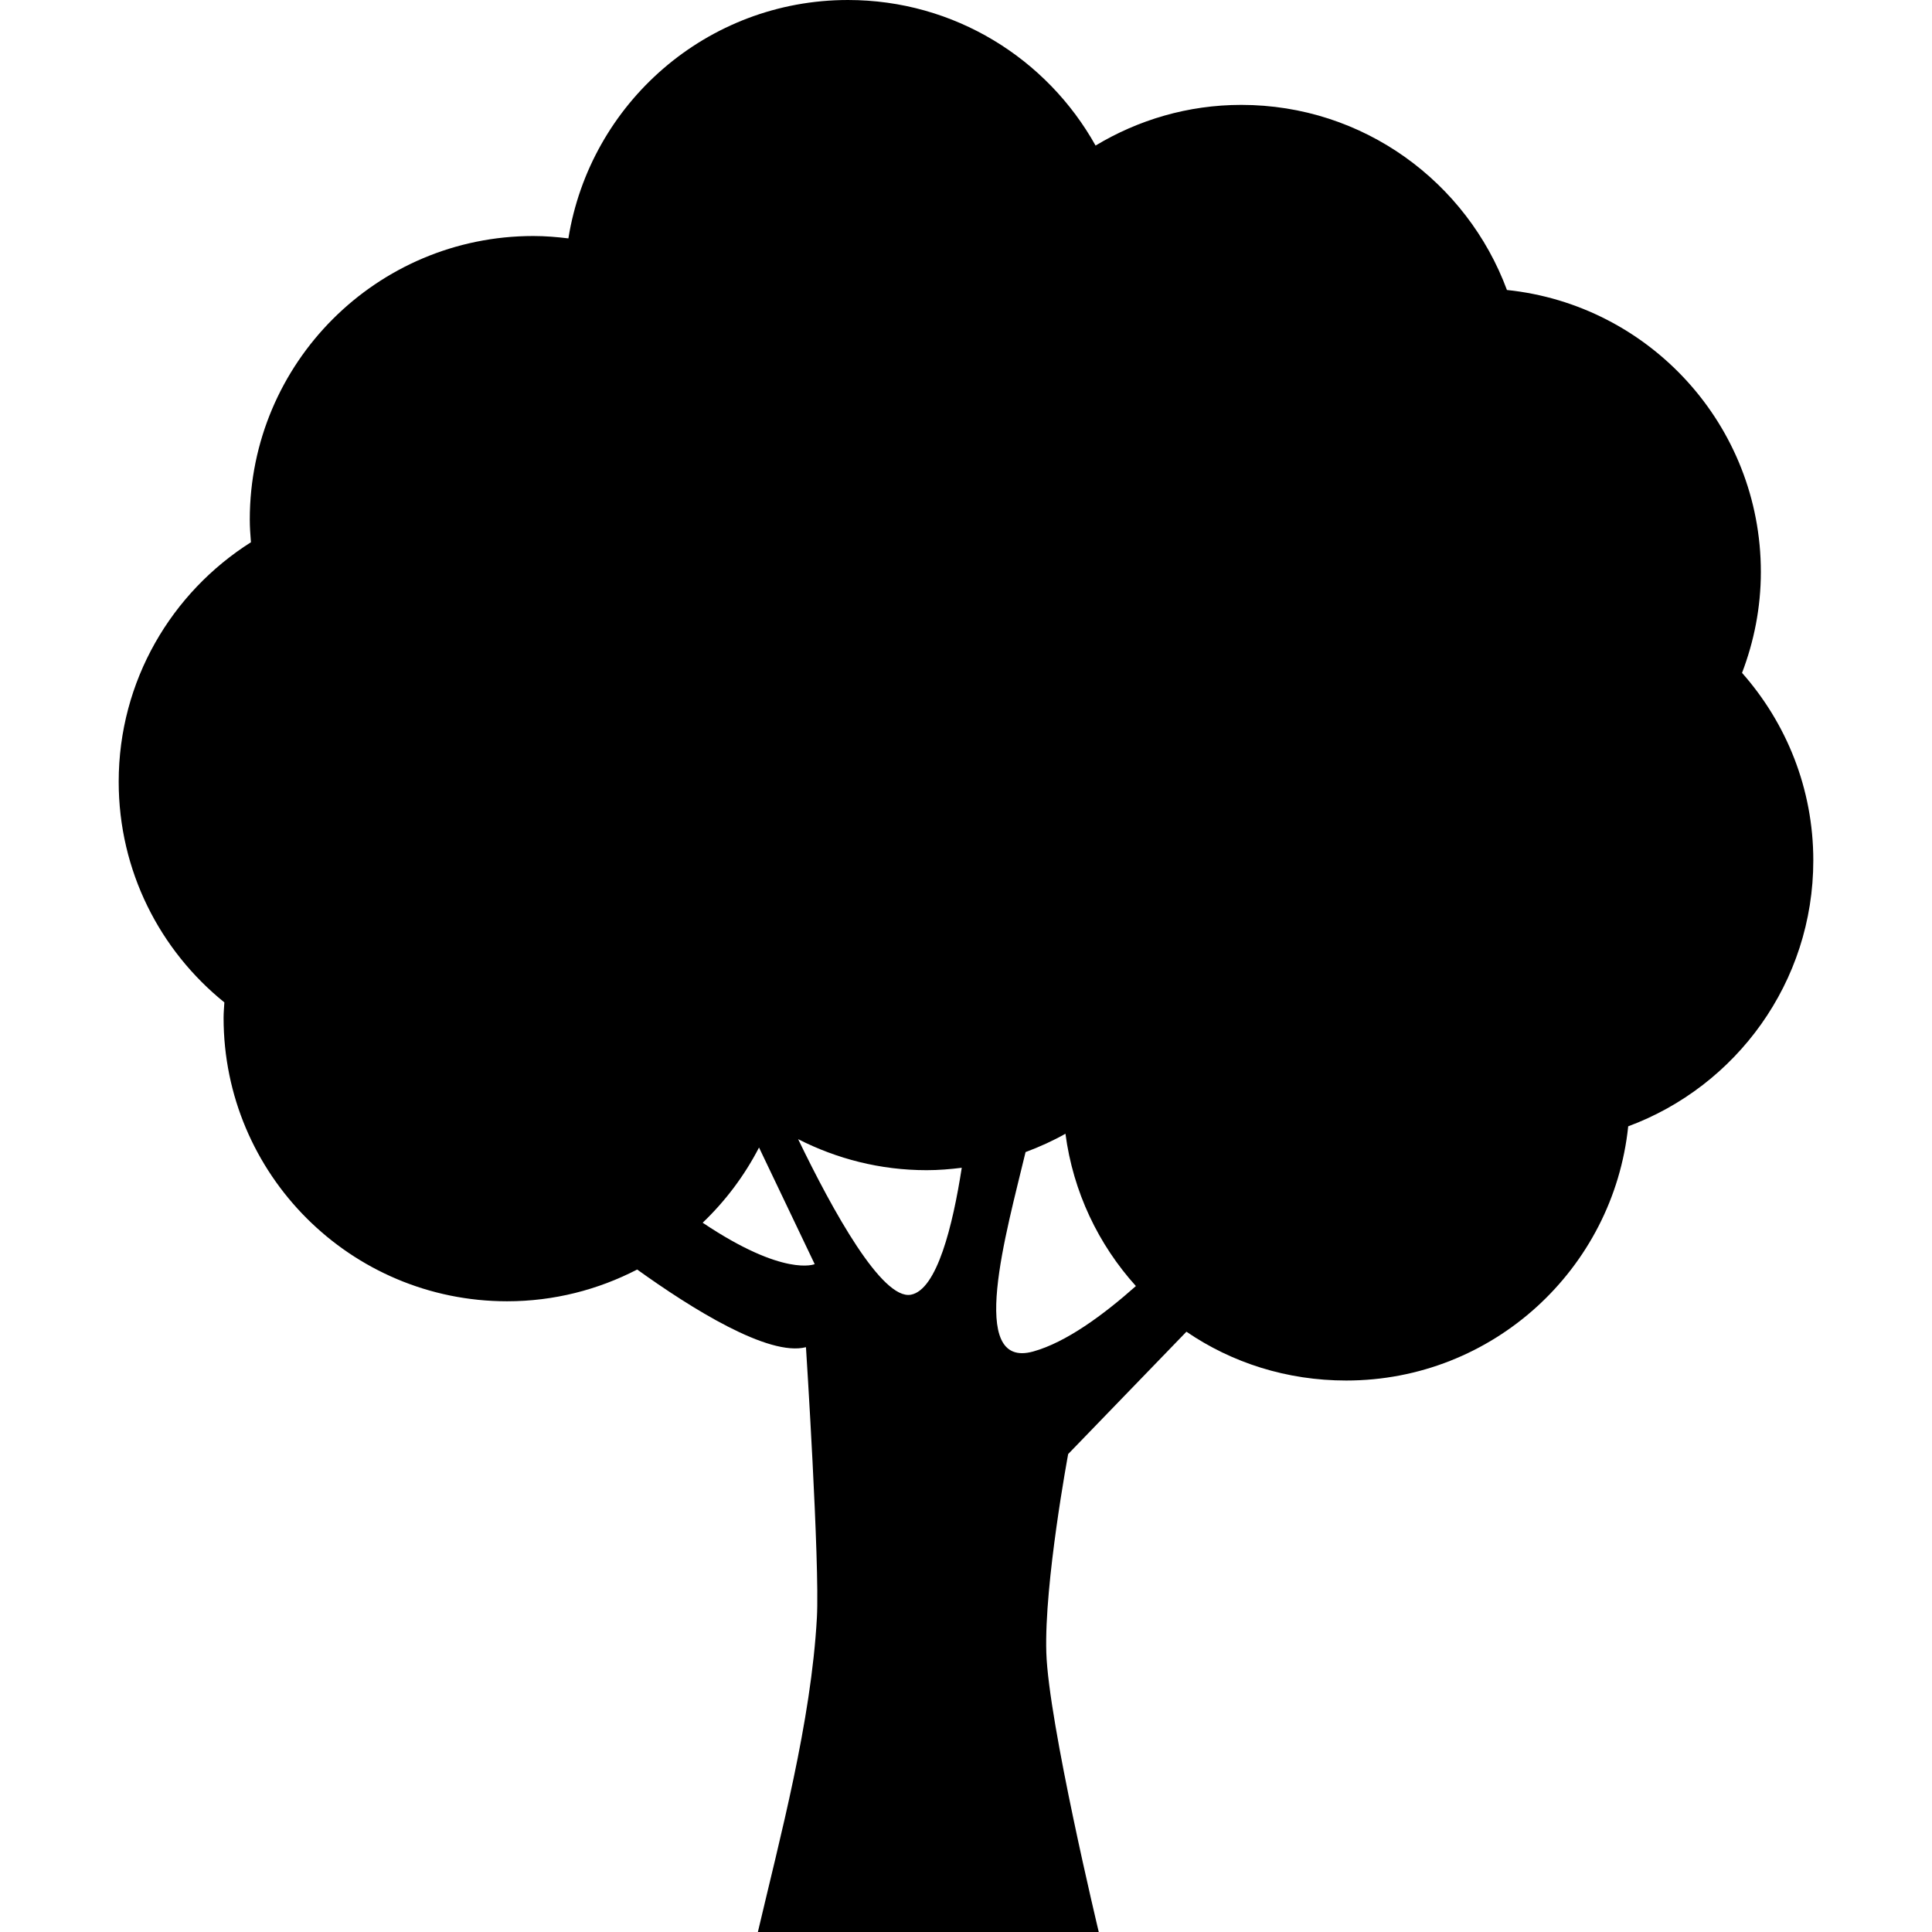
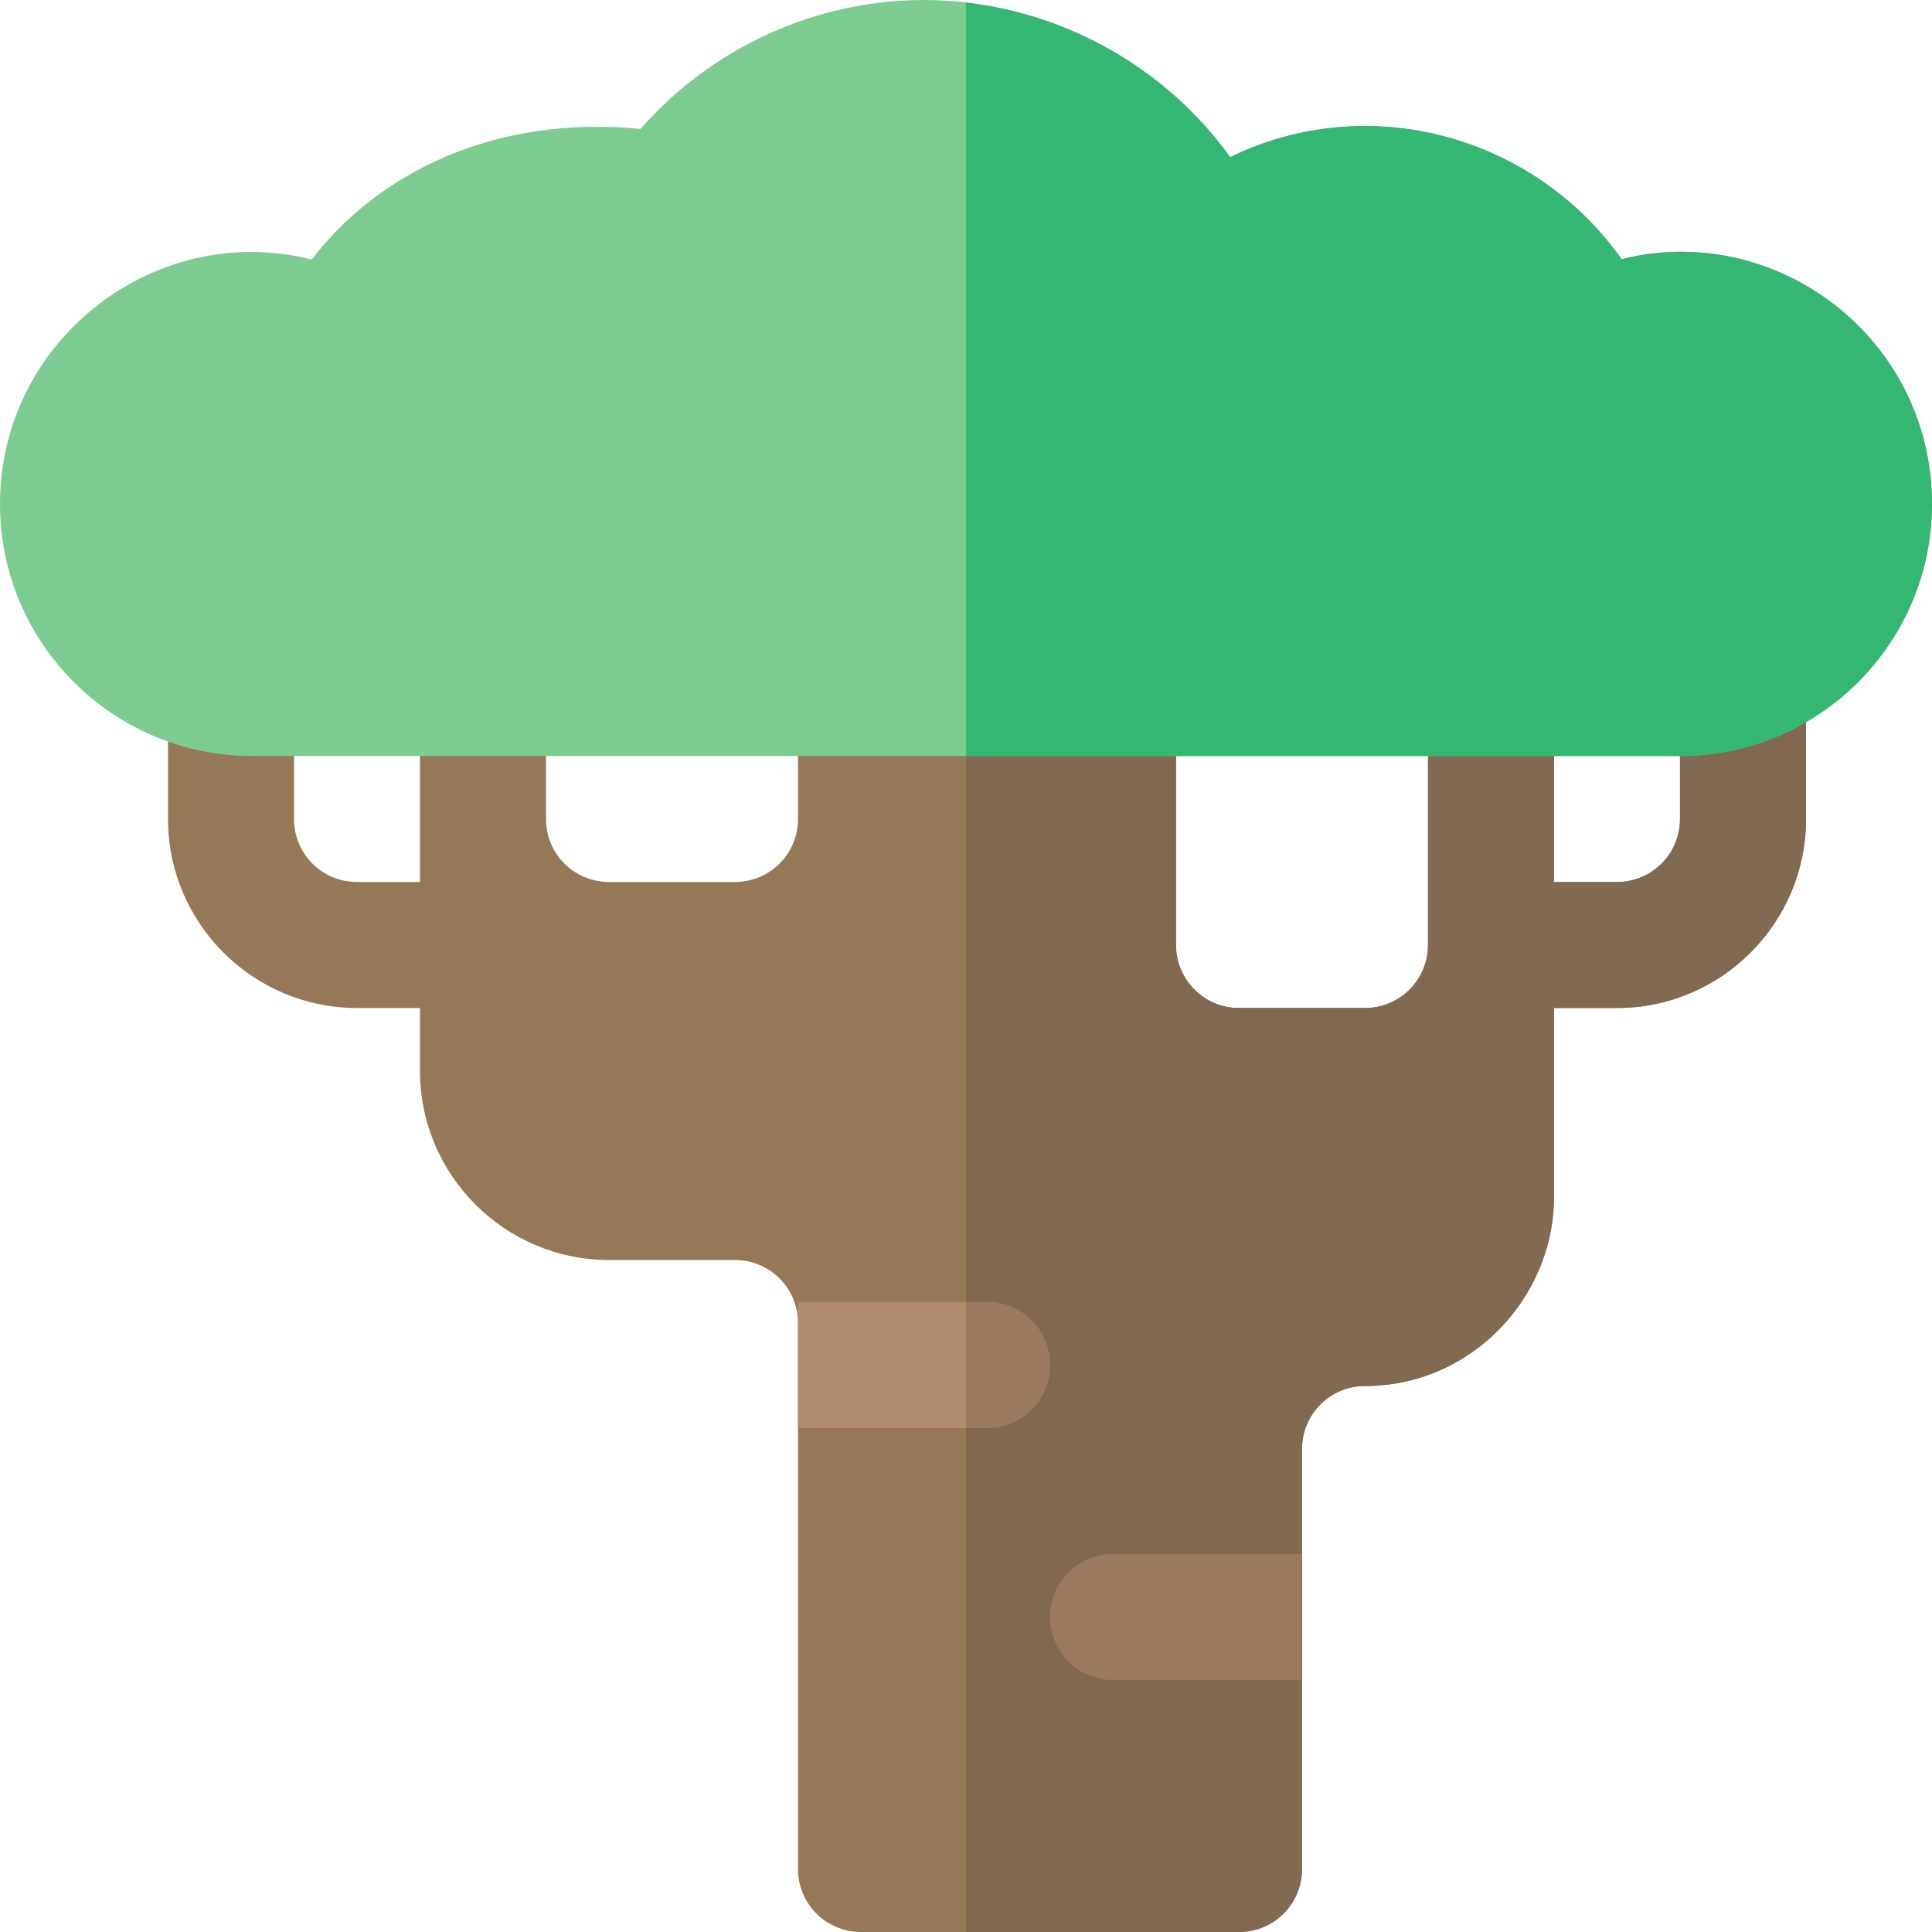
- <svg xmlns="http://www.w3.org/2000/svg" fill="#000000" version="1.1" id="Capa_1" width="800px" height="800px" viewBox="0 0 590.074 590.073" xml:space="preserve">
-   <g>
-     <path d="M537.804,174.688c0-44.772-33.976-81.597-77.552-86.12c-12.23-32.981-43.882-56.534-81.128-56.534   c-16.304,0-31.499,4.59-44.514,12.422C319.808,17.949,291.513,0,258.991,0c-43.117,0-78.776,31.556-85.393,72.809   c-3.519-0.43-7.076-0.727-10.71-0.727c-47.822,0-86.598,38.767-86.598,86.598c0,2.343,0.172,4.638,0.354,6.933   c-24.25,15.348-40.392,42.333-40.392,73.153c0,27.244,12.604,51.513,32.273,67.387c-0.086,1.559-0.239,3.107-0.239,4.686   c0,47.822,38.767,86.598,86.598,86.598c14.334,0,27.817-3.538,39.723-9.696c16.495,11.848,40.115,26.67,51.551,23.715   c0,0,4.255,65.905,3.337,82.64c-1.75,31.843-11.303,67.291-18.025,95.979h104.117c0,0-15.348-63.954-16.018-85.307   c-0.669-21.354,6.675-60.675,6.675-60.675l36.118-37.36c13.903,9.505,30.695,14.908,48.807,14.908   c44.771,0,81.597-34.062,86.12-77.639c32.98-12.23,56.533-43.968,56.533-81.214c0-21.994-8.262-41.999-21.765-57.279   C535.71,195.926,537.804,185.561,537.804,174.688z M214.611,373.444c6.942-6.627,12.766-14.372,17.212-22.969l17.002,35.62   C248.816,386.096,239.569,390.179,214.611,373.444z M278.183,395.438c-8.798,1.597-23.782-25.494-34.416-47.517   c11.791,6.015,25.102,9.477,39.254,9.477c3.634,0,7.201-0.296,10.72-0.736C291.006,374.286,286.187,393.975,278.183,395.438z    M315.563,412.775c-20.35,5.651-8.167-36.501-2.334-60.904c4.218-1.568,8.301-3.413,12.183-5.604   c2.343,17.786,10.069,33.832,21.516,46.521C337.011,401.597,325.593,409.992,315.563,412.775z" />
-   </g>
+ <svg xmlns="http://www.w3.org/2000/svg" height="800px" width="800px" version="1.1" id="Layer_1" viewBox="0 0 512 512" xml:space="preserve">
+   <path style="fill:#957856;" d="M461.913,166.957c-9.239,0-16.696,7.457-16.696,16.696v33.391c0,9.238-7.456,16.696-16.696,16.696  h-16.696v-50.087c0-9.238-7.456-16.696-16.696-16.696c-9.239,0-16.696,7.457-16.696,16.696v66.783  c0,9.238-7.456,16.696-16.696,16.696h-33.391c-9.239,0-16.696-7.457-16.696-16.696v-66.783c0-9.238-7.456-16.696-16.696-16.696  h-66.783c-9.239,0-16.696,7.457-16.696,16.696v33.391c0,9.238-7.456,16.696-16.696,16.696h-33.391  c-9.239,0-16.696-7.457-16.696-16.696v-33.391c0-9.238-7.456-16.696-16.696-16.696s-16.696,7.457-16.696,16.696v50.087H94.609  c-9.239,0-16.696-7.457-16.696-16.696v-33.391c0-9.238-7.456-16.696-16.696-16.696s-16.696,7.457-16.696,16.696v33.391  c0,27.603,22.483,50.087,50.087,50.087h16.696v16.696c0,27.603,22.483,50.087,50.087,50.087h33.391  c9.239,0,16.696,7.457,16.696,16.696v144.696c0,9.238,7.456,16.696,16.696,16.696h100.174c9.239,0,16.696-7.457,16.696-16.696V384  c0-9.238,7.456-16.696,16.696-16.696c28.271,0,50.087-23.597,50.087-50.087V267.13h16.696c27.603,0,50.087-22.483,50.087-50.087  v-33.391C478.609,174.414,471.152,166.957,461.913,166.957z" />
+   <path style="fill:#816952;" d="M478.609,183.652v33.391c0,27.603-22.483,50.087-50.087,50.087h-16.696v50.087  c0,26.49-21.816,50.087-50.087,50.087c-9.239,0-16.696,7.457-16.696,16.696v111.304c0,9.238-7.456,16.696-16.696,16.696H256V166.957  h38.957c9.239,0,16.696,7.457,16.696,16.696v66.783c0,9.238,7.456,16.696,16.696,16.696h33.391c9.239,0,16.696-7.457,16.696-16.696  v-66.783c0-9.238,7.456-16.696,16.696-16.696c9.239,0,16.696,7.457,16.696,16.696v50.087h16.696c9.239,0,16.696-7.457,16.696-16.696  v-33.391c0-9.238,7.456-16.696,16.696-16.696S478.609,174.414,478.609,183.652z" />
+   <path style="fill:#7CCC92;" d="M429.746,68.675c-23.263-32.835-67.115-44.856-103.735-27.047  c-17.141-23.708-43.076-37.843-70.01-40.96C252.327,0.223,248.545,0,244.871,0c-28.718,0-56.209,12.577-75.13,34.17  c-38.735-3.784-69.566,11.687-87.154,34.616C41.517,58.323,0,89.823,0,133.565c0,36.842,29.94,66.783,66.783,66.783h378.435  c36.843,0,66.783-29.941,66.783-66.783C512,89.711,470.817,58.435,429.746,68.675z" />
+   <path style="fill:#B08B6E;" d="M261.565,378.435h-50.087v-33.391h50.087c9.22,0,16.696,7.475,16.696,16.696l0,0  C278.261,370.96,270.786,378.435,261.565,378.435z" />
+   <path style="fill:#997A60;" d="M345.043,445.217h-50.087c-9.22,0-16.696-7.475-16.696-16.696l0,0c0-9.22,7.475-16.696,16.696-16.696  h50.087V445.217z" />
+   <path style="fill:#34B772;" d="M512,133.565c0,36.842-29.94,66.783-66.783,66.783H256V0.668c26.935,3.117,52.87,17.252,70.01,40.96  c36.619-17.809,80.473-5.788,103.735,27.047C470.817,58.435,512,89.711,512,133.565z" />
+   <path style="fill:#997A60;" d="M261.565,345.043H256v33.391h5.565c9.22,0,16.696-7.475,16.696-16.696  C278.261,352.519,270.786,345.043,261.565,345.043z" />
</svg>
